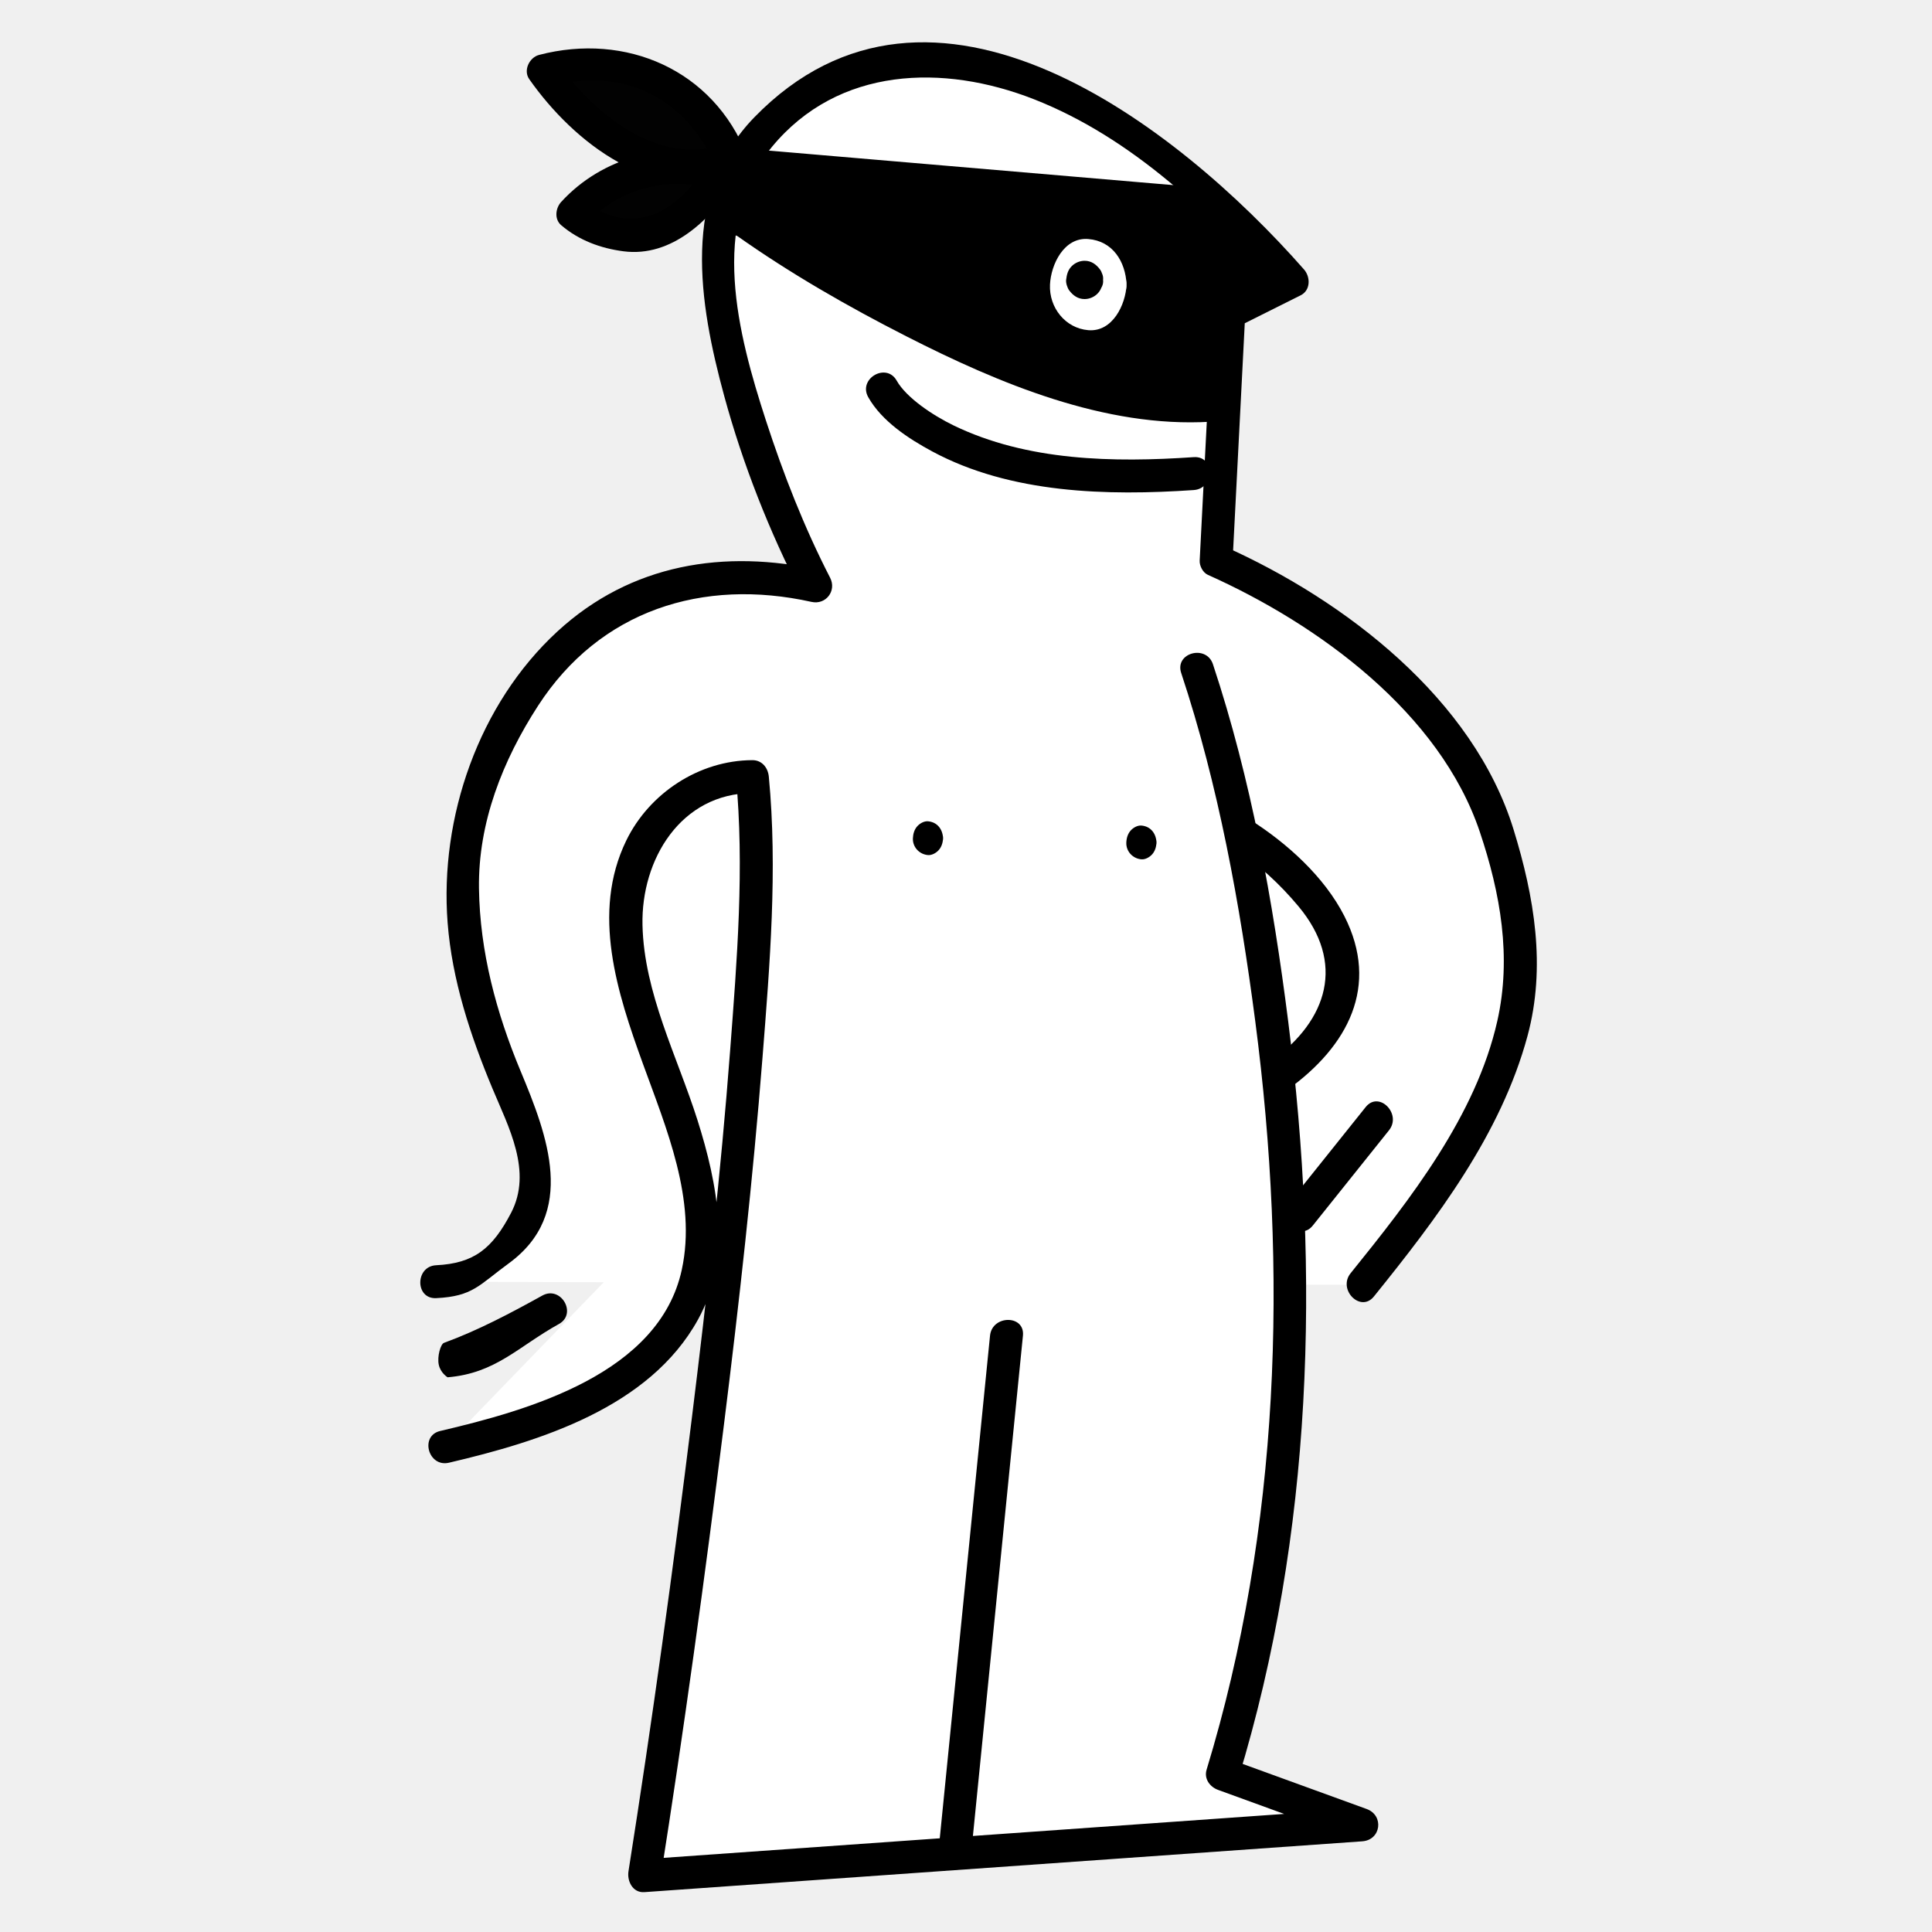
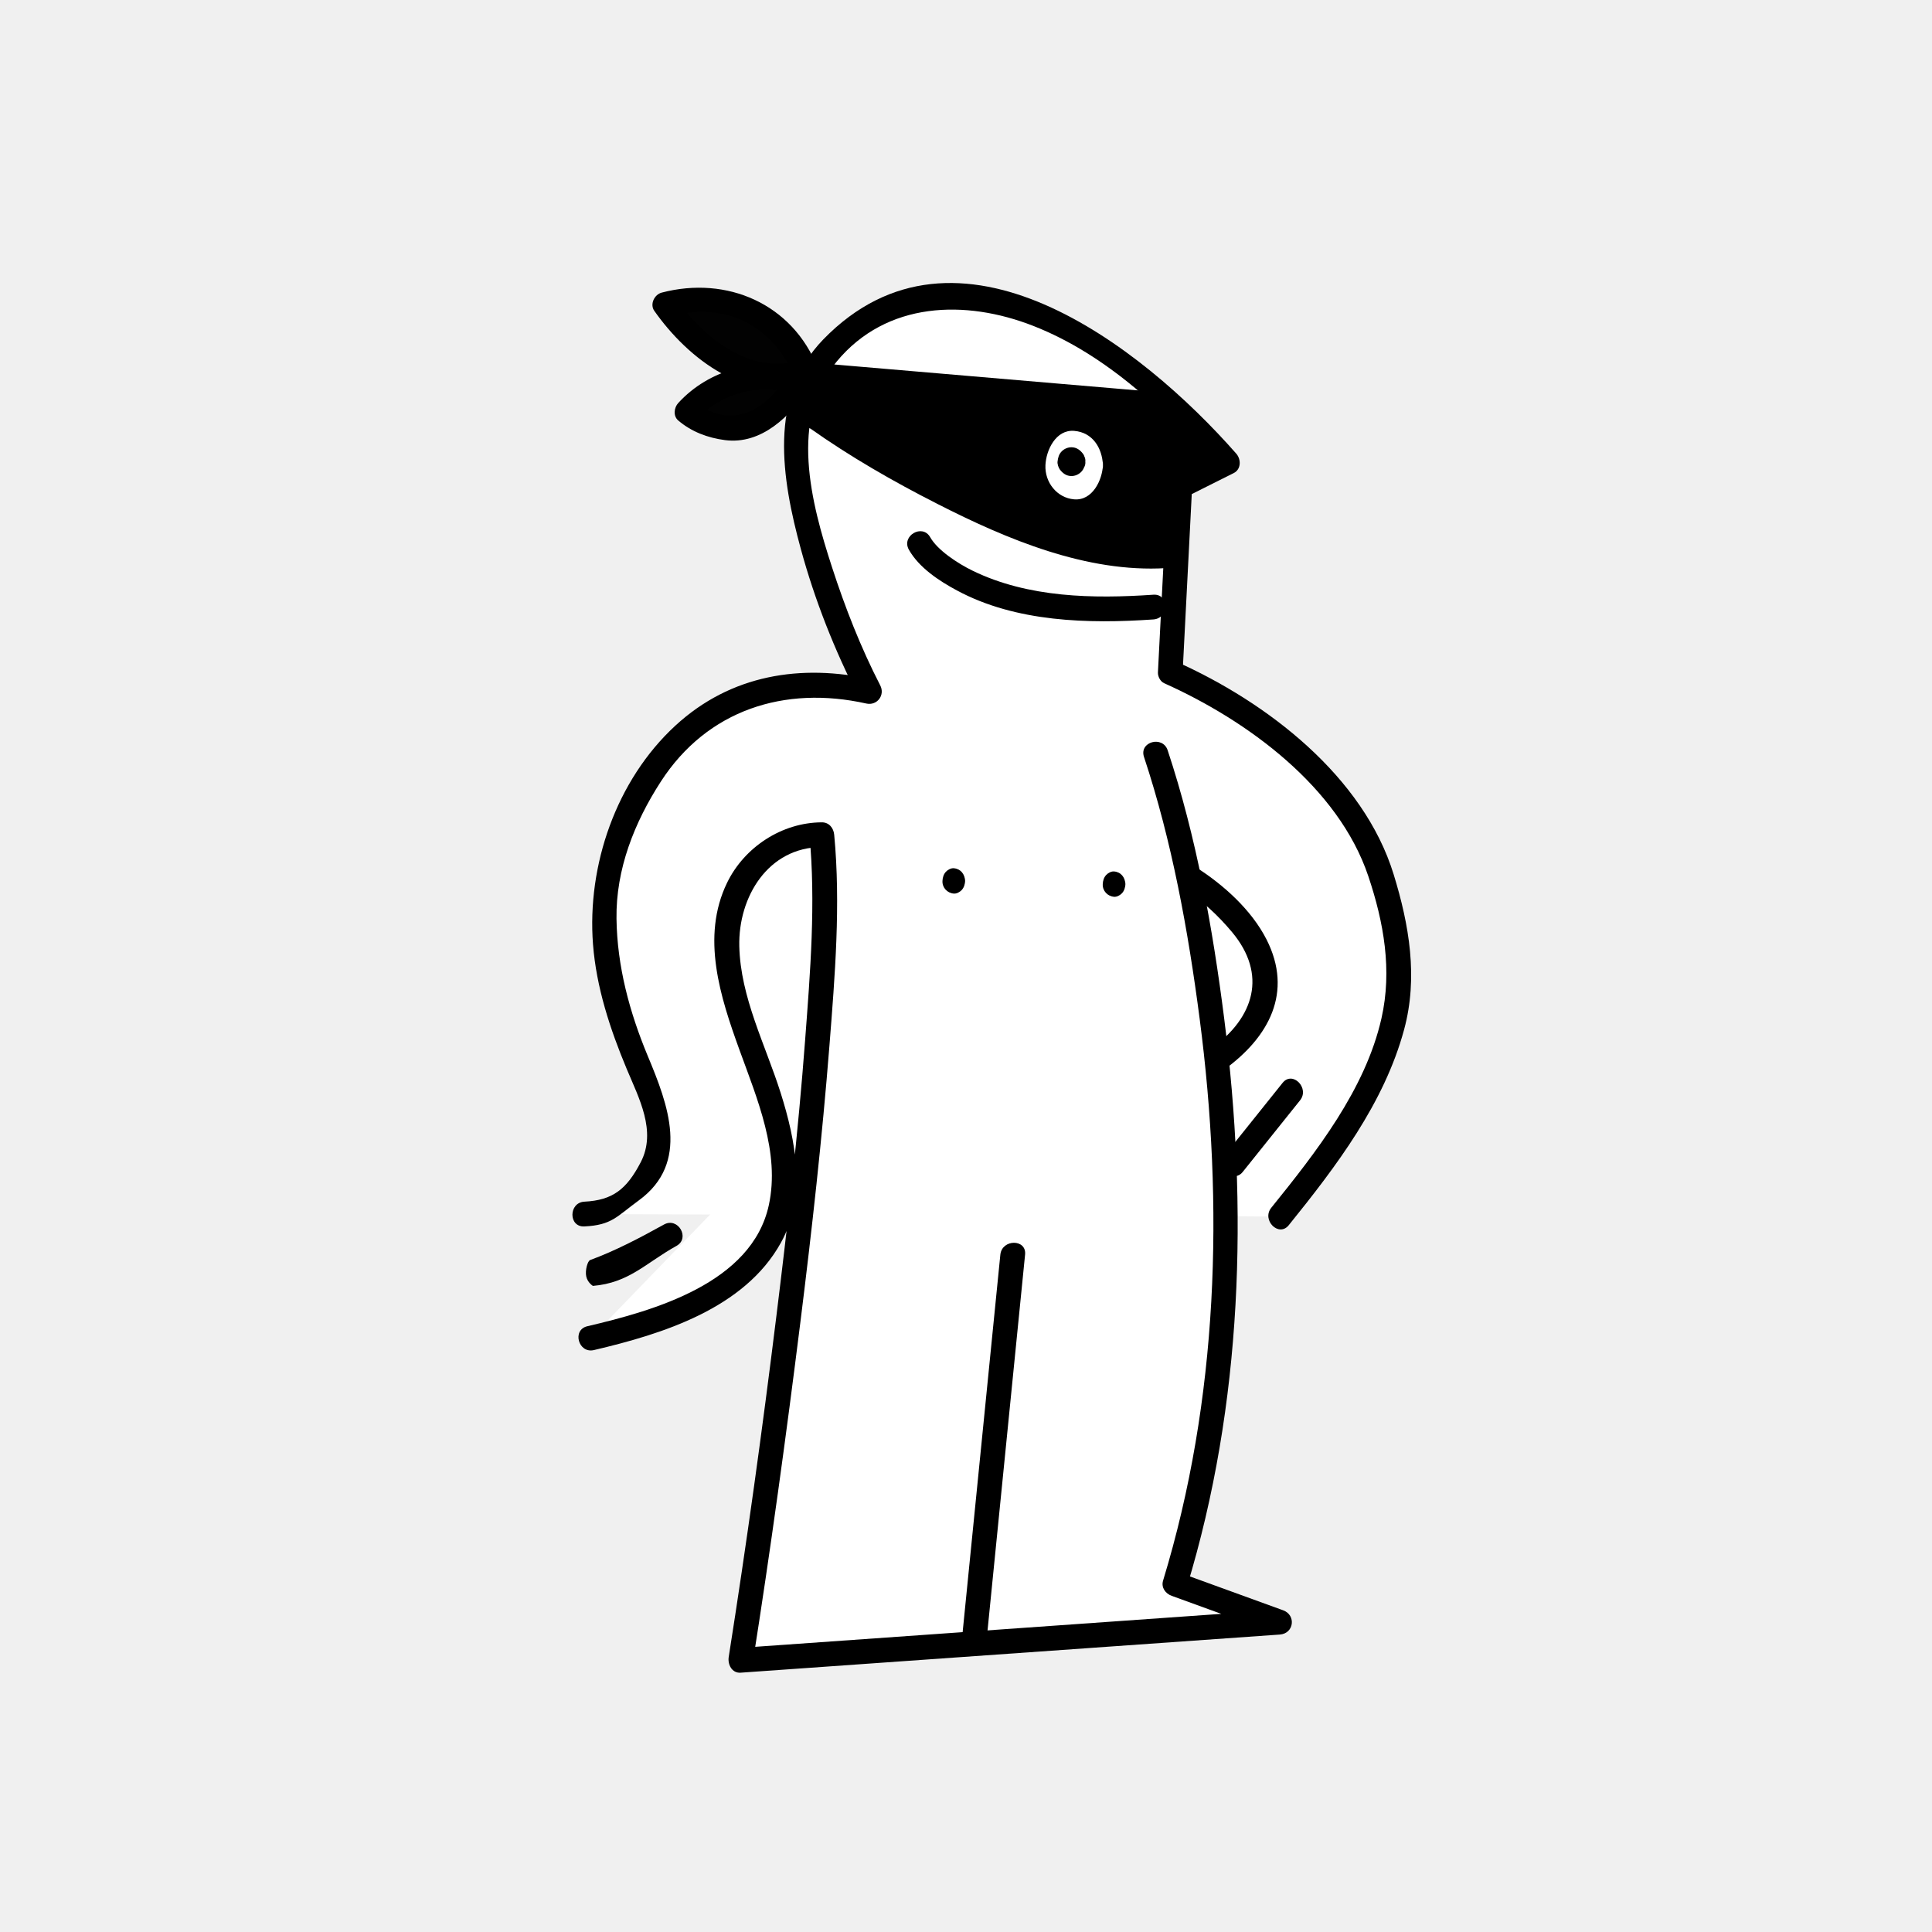
- <svg xmlns="http://www.w3.org/2000/svg" version="1.1" id="Lager_1" x="0px" y="0px" width="600px" height="600px" viewBox="-207.092 -152.81 600 600" enable-background="new -207.092 -152.81 600 600" xml:space="preserve">
+ <svg xmlns="http://www.w3.org/2000/svg" version="1.1" id="Lager_1" x="0px" y="0px" viewBox="0 0 50 50" enable-background="new 0 0 50 50" xml:space="preserve">
  <g>
    <g>
-       <path fill="#FFFFFF" d="M-71.634,245.228c0,0,48.77-2.566,25.687-53.863C-57.398,165.92-72.73,125.912-56.206,86.204    S-7.97,16.36,46.288,29.184c0,0-35.85-69.293-29.596-114.434c3.86-27.856,39.513-57.324,80.893-47.352    c25.022,6.031,57.216,21.704,96.676,67.083l-19.729,9.864l-3.946,76.947c0,0,70.384,31.239,86.812,82.866    c13.81,43.406,14.485,73.234-41.433,142.055" />
+       <path fill="#FFFFFF" d="M15.123,31.42c0,0,3.053-0.16,1.608-3.371c-0.717-1.593-1.677-4.097-0.642-6.583s3.019-4.372,6.416-3.569    c0,0-2.244-4.337-1.852-7.163c0.242-1.743,2.474-3.588,5.064-2.964c1.566,0.377,3.582,1.358,6.052,4.199l-1.234,0.618    l-0.247,4.817c0,0,4.406,1.955,5.434,5.187c0.865,2.717,0.907,4.584-2.594,8.892" />
      <g>
-         <path d="M-71.634,250.339c11.408-0.554,13.277-4.032,22.538-10.795c21.303-15.556,12.03-39.699,3.672-59.735     c-7.548-18.095-12.647-37.06-12.919-56.746c-0.284-20.447,7.393-39.763,18.347-56.689c19.206-29.677,51.175-39.771,84.929-32.261     c4.471,0.996,7.861-3.451,5.771-7.507c-8.047-15.63-14.516-32.163-19.942-48.862c-8.671-26.688-17.797-61.123,1.895-84.957     c20.635-24.973,53.305-25.768,81.318-14.79c30.516,11.96,55.419,35.909,76.675,60.099c0.346-2.676,0.689-5.352,1.034-8.027     c-6.577,3.287-13.154,6.577-19.729,9.864c-1.64,0.82-2.443,2.682-2.531,4.414c-1.315,25.65-2.631,51.297-3.946,76.947     c-0.084,1.625,1,3.729,2.531,4.414c34.431,15.393,72.061,42.913,84.463,79.811c6.416,19.087,9.928,38.879,5.432,58.78     c-6.642,29.399-27.064,55.394-45.55,78.303c-4.099,5.078,3.087,12.361,7.229,7.229c19.529-24.198,39.433-50.349,47.691-80.852     c5.839-21.569,2.124-43.275-4.326-64.212c-12.481-40.517-52.277-71.116-89.778-87.885c0.844,1.472,1.689,2.942,2.531,4.414     c1.315-25.65,2.631-51.297,3.946-76.947c-0.844,1.472-1.689,2.942-2.531,4.414c6.577-3.287,13.154-6.577,19.729-9.864     c3.114-1.558,3.077-5.704,1.034-8.027c-39.213-44.622-115.456-104.075-170.72-47.241C4.242-92.798,9.985-58.584,17.831-29.79     c5.753,21.117,14.017,42.083,24.045,61.559c1.924-2.502,3.848-5.005,5.771-7.507C17.887,17.641-11.141,22.254-34,43.308     c-24.478,22.544-36.6,57.799-34.081,90.447c1.376,17.822,7.072,35.052,13.91,51.447c5.009,12.005,12.506,25.785,5.802,38.648     c-5.804,11.138-11.539,15.701-23.266,16.272C-78.195,240.438-78.227,250.66-71.634,250.339L-71.634,250.339z" />
+         <path d="M15.123,31.74c0.714-0.035,0.831-0.252,1.411-0.675c1.333-0.974,0.753-2.485,0.229-3.739     c-0.472-1.133-0.792-2.32-0.808-3.551c-0.018-1.279,0.462-2.489,1.148-3.549c1.202-1.857,3.203-2.49,5.316-2.019     c0.279,0.063,0.493-0.216,0.361-0.47c-0.504-0.979-0.909-2.014-1.248-3.059c-0.543-1.67-1.114-3.826,0.119-5.318     c1.292-1.563,3.337-1.613,5.09-0.926c1.91,0.748,3.469,2.248,4.8,3.762c0.021-0.168,0.043-0.335,0.065-0.503     c-0.412,0.206-0.823,0.412-1.234,0.618c-0.103,0.051-0.153,0.168-0.158,0.276c-0.083,1.605-0.164,3.211-0.247,4.817     c-0.005,0.101,0.063,0.233,0.158,0.276c2.155,0.964,4.51,2.687,5.287,4.996c0.401,1.194,0.622,2.434,0.34,3.679     c-0.416,1.84-1.694,3.468-2.851,4.901c-0.257,0.318,0.193,0.773,0.452,0.452c1.222-1.515,2.469-3.152,2.985-5.062     c0.366-1.35,0.133-2.709-0.271-4.019c-0.781-2.536-3.272-4.451-5.619-5.501c0.053,0.093,0.105,0.184,0.158,0.276     c0.083-1.605,0.164-3.211,0.247-4.817c-0.053,0.093-0.105,0.184-0.158,0.276c0.412-0.206,0.823-0.412,1.234-0.618     c0.195-0.098,0.193-0.357,0.065-0.503c-2.455-2.793-7.227-6.515-10.686-2.957c-1.435,1.475-1.075,3.617-0.584,5.42     c0.36,1.322,0.877,2.634,1.505,3.853c0.12-0.157,0.241-0.313,0.361-0.47c-1.863-0.415-3.679-0.125-5.11,1.192     c-1.533,1.411-2.291,3.618-2.133,5.662c0.086,1.115,0.442,2.194,0.871,3.221c0.313,0.752,0.783,1.614,0.363,2.419     c-0.363,0.697-0.722,0.982-1.456,1.019C14.712,31.121,14.71,31.761,15.123,31.74L15.123,31.74z" />
      </g>
    </g>
    <g>
-       <path fill="#FFFFFF" d="M164.668,54.834c0,0,59.189,177.569,7.892,343.301l43.406,15.783L-6.982,429.701    c0,0,41.433-262.408,33.541-341.328c0,0-41.136-0.198-39.164,49.128c1.973,49.325,78.965,128.144-56.427,159.024" />
+       <path fill="#FFFFFF" d="M29.914,19.503c0,0,3.704,11.116,0.494,21.489l2.717,0.987L19.17,42.967c0,0,2.594-16.425,2.099-21.365    c0,0-2.575-0.013-2.451,3.075c0.124,3.088,4.942,8.022-3.533,9.954" />
      <g>
-         <path d="M159.739,56.194c11.565,34.85,18.251,71.838,23,108.141c10.124,77.403,7.738,157.427-15.109,232.44     c-0.861,2.825,1.01,5.356,3.57,6.287c14.469,5.26,28.937,10.523,43.406,15.783c0.454-3.347,0.906-6.694,1.36-10.04     c-74.316,5.26-148.632,10.523-222.948,15.783c1.644,2.157,3.285,4.314,4.929,6.471c7.409-46.963,13.882-94.092,19.768-141.268     c4.741-37.994,8.992-76.068,12.001-114.242c2.269-28.788,4.712-58.334,1.955-87.176c-0.264-2.764-2.124-5.121-5.111-5.111     c-16.544,0.061-32.004,10.255-39.155,24.953c-10.95,22.501-2.776,47.395,5.14,69.262c7.252,20.038,16.81,42.365,12.095,64.057     c-7.015,32.27-47.554,43.625-75.029,50.061c-6.418,1.503-3.694,11.359,2.717,9.856c28.332-6.638,62.28-17.149,77.354-44.463     c10.603-19.214,6.107-42.14-0.164-61.933C3.24,175.244-7.086,155.607-7.561,134.48c-0.46-20.402,11.938-40.916,34.12-40.997     c-1.703-1.703-3.408-3.408-5.111-5.111c2.691,28.134,0.346,56.893-1.785,84.982c-2.891,38.135-7.192,76.164-11.882,114.115     C1.966,334.518-4.523,381.511-11.911,428.34c-0.478,3.034,1.308,6.726,4.929,6.471c74.316-5.26,148.632-10.523,222.948-15.783     c5.861-0.415,6.826-8.051,1.36-10.04c-14.469-5.26-28.937-10.523-43.406-15.783c1.19,2.096,2.38,4.191,3.57,6.287     c23.147-76.003,25.413-156.744,15.472-235.159c-4.717-37.209-11.516-75.16-23.366-110.861     C167.53,47.251,157.658,49.919,159.739,56.194L159.739,56.194z" />
+         <path d="M29.606,19.588c0.724,2.182,1.143,4.496,1.44,6.77c0.634,4.845,0.485,9.854-0.946,14.549     c-0.054,0.177,0.063,0.336,0.223,0.393c0.906,0.33,1.811,0.659,2.717,0.987c0.029-0.209,0.056-0.419,0.085-0.628     c-4.652,0.33-9.304,0.659-13.955,0.987c0.103,0.135,0.206,0.269,0.308,0.405c0.464-2.94,0.868-5.89,1.237-8.842     c0.297-2.379,0.563-4.762,0.751-7.151c0.142-1.802,0.294-3.652,0.123-5.456c-0.016-0.173-0.133-0.321-0.32-0.32     c-1.035,0.004-2.004,0.642-2.451,1.561c-0.685,1.409-0.174,2.966,0.322,4.336c0.454,1.254,1.053,2.652,0.757,4.01     c-0.439,2.02-2.976,2.731-4.697,3.134c-0.402,0.094-0.232,0.711,0.17,0.617c1.773-0.416,3.899-1.074,4.842-2.783     c0.664-1.203,0.382-2.638-0.01-3.877c-0.393-1.241-1.039-2.469-1.069-3.792c-0.029-1.277,0.747-2.561,2.135-2.566     c-0.107-0.107-0.213-0.213-0.32-0.32c0.168,1.761,0.021,3.562-0.112,5.32c-0.18,2.387-0.45,4.767-0.744,7.143     c-0.363,2.945-0.771,5.886-1.233,8.819c-0.03,0.19,0.081,0.421,0.308,0.405c4.652-0.33,9.304-0.659,13.955-0.987     c0.367-0.026,0.427-0.504,0.085-0.628c-0.906-0.33-1.811-0.659-2.717-0.987c0.074,0.132,0.149,0.262,0.223,0.393     c1.449-4.757,1.59-9.811,0.969-14.72c-0.296-2.33-0.721-4.704-1.462-6.94C30.094,19.028,29.476,19.194,29.606,19.588     L29.606,19.588z" />
      </g>
    </g>
    <g>
-       <line fill="none" x1="105.479" y1="261.999" x2="89.694" y2="419.839" />
+       <line fill="none" x1="26.209" y1="32.47" x2="25.221" y2="42.35" />
      <g>
-         <path d="M100.368,261.999c-5.26,52.614-10.523,105.226-15.783,157.84c-0.656,6.559,9.572,6.495,10.222,0     c5.26-52.614,10.523-105.226,15.783-157.84C111.247,255.44,101.018,255.503,100.368,261.999L100.368,261.999z" />
+         <path d="M25.889,32.47c-0.33,3.293-0.659,6.587-0.987,9.88c-0.041,0.411,0.599,0.406,0.64,0c0.33-3.293,0.659-6.587,0.987-9.88     C26.571,32.059,25.931,32.063,25.889,32.47L25.889,32.47z" />
      </g>
    </g>
    <g>
-       <line fill="none" x1="215.966" y1="202.81" x2="192.291" y2="232.405" />
+       <line fill="none" x1="33.125" y1="28.765" x2="31.644" y2="30.618" />
      <g>
-         <path d="M217.04,190.989c-8.076,10.095-15.64,19.55-23.677,29.596c-4.075,5.093,3.11,12.375,7.229,7.229     c7.892-9.864,15.783-19.729,23.677-29.596C228.342,193.126,221.157,185.841,217.04,190.989L217.04,190.989z" />
+         <path d="M33.193,28.025c-0.505,0.632-0.979,1.224-1.483,1.852c-0.256,0.318,0.194,0.774,0.452,0.452     c0.494-0.618,0.987-1.234,1.483-1.852C33.9,28.159,33.451,27.703,33.193,28.025L33.193,28.025z" />
      </g>
    </g>
    <g>
      <g>
-         <path d="M175.9,110.546c7.667,4.843,14.485,11.195,20.277,18.134c14.575,17.464,9.198,35.267-8.44,48.012     c-5.289,3.821-0.194,12.696,5.16,8.826c18.568-13.418,28.565-32.016,17.531-53.79c-6.199-12.234-17.873-22.749-29.369-30.011     C175.467,98.189,170.344,107.037,175.9,110.546L175.9,110.546z" />
+         <path d="M30.618,22.99c0.48,0.303,0.907,0.701,1.269,1.135c0.912,1.093,0.575,2.208-0.529,3.005     c-0.331,0.239-0.013,0.795,0.323,0.553c1.162-0.84,1.788-2.004,1.098-3.367c-0.388-0.766-1.119-1.424-1.838-1.878     C30.59,22.217,30.269,22.771,30.618,22.99L30.618,22.99z" />
      </g>
    </g>
    <g>
      <g>
-         <path d="M62.554-29.448c4.222,7.475,12.592,12.925,19.903,16.852C106.812,0.488,136.778,1.212,163.644-0.62     c6.54-0.446,6.583-10.672,0-10.222c-24.908,1.699-51.739,1.255-74.665-9.883c-6.387-3.103-14.593-8.562-17.599-13.882     C68.139-40.347,59.307-35.195,62.554-29.448L62.554-29.448z" />
+         <path d="M23.522,14.227c0.264,0.467,0.788,0.81,1.246,1.055c1.525,0.82,3.4,0.865,5.082,0.749c0.41-0.028,0.412-0.668,0-0.64     c-1.559,0.107-3.238,0.079-4.674-0.619c-0.4-0.194-0.914-0.536-1.102-0.868C23.872,13.545,23.319,13.867,23.522,14.227     L23.522,14.227z" />
      </g>
    </g>
    <g>
-       <ellipse fill="#FFFFFF" cx="127.698" cy="-65.879" rx="0.626" ry="0.834" />
+       <ellipse fill="#FFFFFF" cx="27.6" cy="11.946" rx="0.039" ry="0.053" />
      <g>
-         <path d="M123.211-65.879c0.147-0.636,0.294-1.272,0.442-1.905c0.611-0.611,1.223-1.223,1.834-1.834     c0.284-0.119,0.568-0.237,0.85-0.354c0.906,0,1.811,0,2.717,0c0.284,0.119,0.568,0.237,0.85,0.354     c0.611,0.611,1.223,1.223,1.834,1.834c0.589,1.272,0.589,2.541,0,3.813c-0.611,0.611-1.223,1.223-1.834,1.834     c-0.284,0.119-0.568,0.237-0.85,0.354c-0.906,0-1.811,0-2.717,0c-0.284-0.119-0.568-0.237-0.85-0.354     c-0.611-0.611-1.223-1.223-1.834-1.834C123.507-64.609,123.36-65.243,123.211-65.879c0.172,1.413,0.45,2.568,1.497,3.615     c0.955,0.955,2.263,1.497,3.615,1.497c2.533,0,5.446-2.339,5.111-5.111c-0.139-1.157-0.223-2.278-0.955-3.253     c-1.194-1.591-2.715-2.693-4.782-2.693c-1.47,0-2.946,0.619-3.985,1.658c-1.218,1.218-1.554,2.643-1.754,4.287     c-0.114,0.94,0.393,2.504,0.955,3.253c1.194,1.591,2.715,2.693,4.782,2.693c1.47,0,2.946-0.619,3.985-1.658     c1.219-1.218,1.554-2.643,1.752-4.287c0.335-2.772-2.578-5.111-5.111-5.111c-1.349,0-2.66,0.544-3.615,1.497     C123.665-68.446,123.385-67.291,123.211-65.879z" />
+         <path d="M27.319,11.946c0.009-0.04,0.019-0.08,0.028-0.119c0.039-0.039,0.076-0.076,0.115-0.115     c0.018-0.008,0.035-0.015,0.053-0.023c0.056,0,0.113,0,0.17,0c0.018,0.008,0.035,0.015,0.053,0.023     c0.039,0.039,0.076,0.076,0.115,0.115c0.036,0.08,0.036,0.159,0,0.238c-0.039,0.039-0.076,0.076-0.115,0.115     c-0.018,0.008-0.035,0.015-0.053,0.023c-0.056,0-0.113,0-0.17,0c-0.018-0.008-0.035-0.015-0.053-0.023     c-0.039-0.039-0.076-0.076-0.115-0.115C27.338,12.026,27.329,11.986,27.319,11.946c0.011,0.089,0.028,0.16,0.094,0.227     c0.06,0.06,0.142,0.094,0.227,0.094c0.159,0,0.341-0.147,0.32-0.32c-0.009-0.073-0.014-0.143-0.06-0.203     c-0.075-0.099-0.17-0.169-0.3-0.169c-0.091,0-0.184,0.039-0.249,0.104c-0.076,0.076-0.098,0.165-0.11,0.268     c-0.008,0.059,0.025,0.157,0.06,0.204c0.075,0.099,0.17,0.169,0.3,0.169c0.091,0,0.184-0.039,0.249-0.104     c0.076-0.076,0.098-0.165,0.11-0.268c0.021-0.173-0.162-0.32-0.32-0.32c-0.084,0-0.167,0.034-0.227,0.094     C27.348,11.786,27.33,11.858,27.319,11.946z" />
      </g>
    </g>
    <g>
-       <ellipse fill="#020202" cx="81.103" cy="107.495" rx="1.679" ry="2.24" />
+       <ellipse fill="#020202" cx="24.684" cy="22.798" rx="0.105" ry="0.14" />
      <g>
-         <path d="M79.778,107.495c0.032-0.7-0.2,0.436,0.109-0.237c-0.179,0.295-0.162,0.278,0.05-0.049     c0.302-0.321,0.69-0.481,1.165-0.478c0.7-0.058,1.003,0.289,1.339,0.736c-0.162-0.29-0.165-0.276-0.008,0.04     c-0.081-0.34-0.082-0.344-0.006-0.011c-0.019,0.083-0.037,0.165-0.056,0.248c0.1-0.34,0.082-0.344-0.053-0.01     c0.18-0.295,0.162-0.278-0.05,0.049c-0.302,0.321-0.69,0.481-1.165,0.478c-0.7,0.058-1.003-0.288-1.339-0.736     c0.162,0.29,0.165,0.276,0.008-0.04C79.853,107.824,79.854,107.828,79.778,107.495c0.076,1.636,1.309,3.005,3.005,3.005     c1.581,0,3.081-1.368,3.005-3.005c-0.13-2.785-1.804-5.007-4.685-5.245c-1.185-0.099-2.453,0.618-3.241,1.445     c-0.982,1.034-1.38,2.407-1.445,3.8c-0.13,2.777,2.006,5.024,4.685,5.245c1.185,0.099,2.453-0.618,3.241-1.445     c0.983-1.034,1.38-2.407,1.445-3.8c0.076-1.637-1.424-3.005-3.005-3.005C81.088,104.489,79.854,105.859,79.778,107.495z" />
+         <path d="M24.601,22.798c0.003-0.044-0.013,0.028,0.006-0.015c-0.011,0.019-0.01,0.018,0.004-0.003     c0.019-0.02,0.043-0.03,0.073-0.03c0.044-0.004,0.063,0.018,0.084,0.046c-0.01-0.018-0.01-0.018,0,0.003     c-0.005-0.021-0.005-0.021,0-0.001c-0.001,0.005-0.003,0.01-0.004,0.015c0.006-0.021,0.005-0.021-0.004,0     c0.011-0.019,0.01-0.018-0.004,0.003c-0.019,0.02-0.043,0.03-0.073,0.03C24.64,22.85,24.621,22.828,24.6,22.8     C24.61,22.818,24.61,22.818,24.601,22.798C24.605,22.82,24.605,22.82,24.601,22.798c0.005,0.103,0.081,0.188,0.188,0.188     c0.099,0,0.193-0.085,0.188-0.188c-0.008-0.174-0.113-0.313-0.293-0.328c-0.074-0.006-0.154,0.039-0.203,0.09     c-0.061,0.065-0.086,0.15-0.09,0.238c-0.009,0.174,0.125,0.315,0.293,0.328c0.074,0.006,0.154-0.039,0.203-0.09     c0.061-0.065,0.086-0.15,0.09-0.238c0.005-0.103-0.089-0.188-0.188-0.188C24.683,22.61,24.605,22.697,24.601,22.798z" />
      </g>
    </g>
    <g>
-       <ellipse fill="#020202" cx="147.382" cy="108.817" rx="1.679" ry="2.24" />
+       <ellipse fill="#020202" cx="28.832" cy="22.881" rx="0.105" ry="0.14" />
      <g>
-         <path d="M146.058,108.817c0.032-0.7-0.2,0.436,0.109-0.237c-0.179,0.295-0.162,0.278,0.05-0.049     c0.302-0.321,0.69-0.481,1.165-0.478c0.7-0.058,1.003,0.288,1.339,0.736c-0.162-0.29-0.165-0.276-0.008,0.04     c-0.081-0.34-0.082-0.344-0.006-0.011c-0.019,0.083-0.037,0.165-0.057,0.248c0.1-0.34,0.082-0.344-0.053-0.01     c0.18-0.295,0.162-0.278-0.05,0.049c-0.302,0.321-0.69,0.481-1.165,0.478c-0.7,0.058-1.003-0.289-1.339-0.736     c0.162,0.29,0.165,0.276,0.008-0.04C146.132,109.147,146.133,109.15,146.058,108.817c0.076,1.636,1.309,3.005,3.005,3.005     c1.581,0,3.081-1.368,3.005-3.005c-0.13-2.785-1.804-5.007-4.685-5.245c-1.185-0.099-2.453,0.618-3.241,1.445     c-0.982,1.034-1.38,2.407-1.445,3.8c-0.13,2.777,2.006,5.024,4.685,5.245c1.185,0.099,2.453-0.618,3.241-1.445     c0.983-1.034,1.38-2.407,1.445-3.8c0.076-1.637-1.424-3.005-3.005-3.005C147.367,105.812,146.133,107.181,146.058,108.817z" />
+         <path d="M28.749,22.881c0.003-0.044-0.013,0.028,0.006-0.015c-0.011,0.019-0.01,0.018,0.004-0.003     c0.019-0.02,0.043-0.03,0.073-0.03c0.044-0.004,0.063,0.018,0.084,0.046c-0.01-0.018-0.01-0.018,0,0.003     c-0.005-0.021-0.005-0.021,0-0.001c-0.001,0.005-0.003,0.01-0.004,0.015c0.006-0.021,0.005-0.021-0.004,0     c0.011-0.019,0.01-0.018-0.004,0.003c-0.019,0.02-0.043,0.03-0.073,0.03c-0.044,0.004-0.063-0.018-0.084-0.046     C28.759,22.901,28.759,22.901,28.749,22.881C28.754,22.902,28.754,22.902,28.749,22.881c0.005,0.103,0.081,0.188,0.188,0.188     c0.099,0,0.193-0.085,0.188-0.188c-0.008-0.174-0.113-0.313-0.293-0.328c-0.074-0.006-0.154,0.039-0.203,0.09     c-0.061,0.065-0.086,0.15-0.09,0.238c-0.009,0.174,0.125,0.315,0.293,0.328c0.074,0.006,0.154-0.039,0.203-0.09     c0.061-0.065,0.086-0.15,0.09-0.238c0.005-0.103-0.089-0.188-0.188-0.188C28.832,22.693,28.754,22.78,28.749,22.881z" />
      </g>
    </g>
  </g>
  <g>
    <g>
-       <path d="M-68.092,274.922c15.014-1.255,21.882-9.519,34.579-16.556c5.765-3.195,0.611-12.025-5.16-8.826    c-9.877,5.473-19.921,10.797-30.542,14.689c-1.038,0.38-2.153,4.205-1.613,6.783S-68.092,274.922-68.092,274.922z" />
+       <path d="M15.344,33.279c0.94-0.079,1.37-0.595,2.164-1.036c0.361-0.201,0.039-0.753-0.323-0.553    c-0.618,0.342-1.247,0.675-1.912,0.92c-0.065,0.024-0.135,0.263-0.101,0.425C15.207,33.196,15.344,33.279,15.344,33.279z" />
    </g>
  </g>
  <g>
-     <path d="M24.212-84.101c0,0,86.599,61.485,144.619,57.155l4.33-29.444l19.052-8.66l-24.247-24.247L25.944-101.421L24.212-84.101z" />
+     <path d="M21.122,10.806c0,0,5.421,3.848,9.053,3.578l0.271-1.843l1.193-0.543l-1.518-1.518l-8.89-0.759L21.122,10.806z" />
    <g>
-       <path d="M21.634-79.687c16.683,11.807,34.598,22.076,52.79,31.341c28.647,14.589,61.616,28.475,94.409,26.512    c2.067-0.125,4.59-1.447,4.929-3.752c1.317-8.959,2.635-17.918,3.952-26.876c0.587-3.985,0.859-0.797-1.758,0.39    c1.938-0.881,3.876-1.762,5.814-2.643c4.34-1.973,8.683-3.946,13.023-5.921c3.05-1.386,3.185-5.878,1.034-8.027    c-5.416-5.416-10.832-10.832-16.245-16.245c-3.343-3.343-7.147-9.116-12.218-9.55c-13.913-1.188-27.825-2.376-41.738-3.563    c-33.226-2.836-66.455-5.673-99.681-8.509c-2.975-0.254-4.854,2.531-5.111,5.111c-0.577,5.774-1.155,11.547-1.732,17.321    c-0.656,6.559,9.572,6.495,10.222,0c0.577-5.774,1.155-11.547,1.732-17.321c-1.703,1.703-3.408,3.408-5.111,5.111    c31.965,2.729,63.928,5.457,95.893,8.186c14.593,1.245,29.187,2.492,43.782,3.737c3.846,0.329,0.947,0.916-1.161-1.192    c2.2,2.2,4.4,4.4,6.599,6.6c5.847,5.847,11.694,11.694,17.543,17.543c0.346-2.676,0.689-5.352,1.035-8.027    c-4.567,2.075-20.569,6.058-21.426,11.891c-1.435,9.756-2.868,19.51-4.304,29.266c1.644-1.251,3.285-2.502,4.929-3.752    c-32.726,1.959-65.286-12.712-93.697-27.398c-16.65-8.605-33.03-18.222-48.343-29.06C21.399-92.332,16.298-83.463,21.634-79.687z" />
+       <path d="M20.961,11.083c1.044,0.739,2.165,1.382,3.305,1.961c1.793,0.914,3.857,1.782,5.91,1.659    c0.129-0.008,0.287-0.09,0.308-0.234c0.083-0.561,0.165-1.122,0.247-1.682c0.036-0.249,0.054-0.05-0.11,0.024    c0.122-0.055,0.243-0.11,0.363-0.165c0.272-0.124,0.544-0.247,0.815-0.371c0.19-0.086,0.199-0.368,0.065-0.503    c-0.34-0.34-0.678-0.678-1.016-1.016c-0.209-0.209-0.447-0.57-0.764-0.598c-0.871-0.074-1.742-0.149-2.613-0.223    c-2.08-0.178-4.159-0.355-6.24-0.533c-0.187-0.016-0.303,0.158-0.32,0.32c-0.036,0.361-0.073,0.723-0.109,1.084    c-0.041,0.411,0.599,0.406,0.64,0c0.036-0.361,0.073-0.723,0.109-1.084c-0.107,0.107-0.213,0.213-0.32,0.32    c2.001,0.17,4.001,0.342,6.003,0.513c0.914,0.078,1.827,0.155,2.741,0.234c0.241,0.02,0.059,0.058-0.073-0.075    c0.138,0.138,0.276,0.276,0.414,0.414c0.366,0.366,0.732,0.732,1.098,1.098c0.021-0.168,0.043-0.335,0.065-0.503    c-0.286,0.13-1.287,0.38-1.341,0.744c-0.09,0.61-0.179,1.222-0.269,1.832c0.103-0.078,0.206-0.157,0.308-0.234    c-2.049,0.123-4.087-0.796-5.865-1.716c-1.043-0.539-2.068-1.14-3.026-1.82C20.947,10.291,20.627,10.846,20.961,11.083z" />
    </g>
  </g>
  <g>
    <g>
-       <ellipse fill="#FFFFFF" cx="130.886" cy="-64.425" rx="6.781" ry="9.043" />
+       <ellipse fill="#FFFFFF" cx="27.799" cy="12.037" rx="0.425" ry="0.566" />
      <g>
-         <path fill="#FFFFFF" d="M132.556-64.425c-0.057,1.212-0.662,3.848-1.67,3.931c-0.987,0.082-1.619-2.852-1.67-3.931     c-0.057-1.218,0.738-3.854,1.67-3.931C131.873-68.438,132.507-65.504,132.556-64.425c0.307,6.563,10.529,6.593,10.222,0     c-0.333-7.172-4.287-13.524-11.893-14.154c-7.571-0.628-11.604,7.949-11.893,14.154c-0.333,7.152,4.78,13.565,11.893,14.154     c7.571,0.628,11.604-7.949,11.893-14.154C143.087-71.018,132.863-70.988,132.556-64.425z" />
+         <path fill="#FFFFFF" d="M27.904,12.037c-0.004,0.076-0.041,0.241-0.104,0.246c-0.061,0.005-0.101-0.178-0.104-0.246     c-0.004-0.076,0.046-0.242,0.104-0.246C27.862,11.787,27.901,11.97,27.904,12.037c0.019,0.411,0.659,0.412,0.64,0     c-0.021-0.449-0.268-0.847-0.744-0.886c-0.474-0.039-0.727,0.498-0.744,0.886c-0.021,0.447,0.3,0.85,0.744,0.886     c0.474,0.039,0.727-0.498,0.744-0.886C28.564,11.625,27.923,11.626,27.904,12.037z" />
      </g>
    </g>
    <g>
-       <ellipse fill="#FFFFFF" cx="129.743" cy="-65.879" rx="0.626" ry="0.834" />
+       <ellipse fill="#FFFFFF" cx="27.728" cy="11.946" rx="0.039" ry="0.053" />
      <g>
-         <path d="M125.255-65.879c0.147-0.636,0.294-1.272,0.442-1.905c0.611-0.611,1.223-1.223,1.834-1.834     c0.284-0.119,0.568-0.237,0.85-0.354c0.906,0,1.811,0,2.717,0c0.284,0.119,0.568,0.237,0.85,0.354     c0.611,0.611,1.223,1.223,1.834,1.834c0.589,1.272,0.589,2.541,0,3.813c-0.611,0.611-1.223,1.223-1.834,1.834     c-0.284,0.119-0.568,0.237-0.85,0.354c-0.906,0-1.811,0-2.717,0c-0.284-0.119-0.568-0.237-0.85-0.354     c-0.611-0.611-1.223-1.223-1.834-1.834C125.552-64.609,125.404-65.243,125.255-65.879c0.172,1.413,0.45,2.568,1.497,3.615     c0.955,0.955,2.263,1.497,3.615,1.497c2.533,0,5.446-2.339,5.111-5.111c-0.139-1.157-0.223-2.278-0.955-3.253     c-1.194-1.591-2.715-2.693-4.782-2.693c-1.47,0-2.946,0.619-3.985,1.658c-1.218,1.218-1.554,2.643-1.754,4.287     c-0.114,0.94,0.393,2.504,0.955,3.253c1.194,1.591,2.715,2.693,4.782,2.693c1.47,0,2.946-0.619,3.985-1.658     c1.218-1.218,1.554-2.643,1.752-4.287c0.335-2.772-2.578-5.111-5.111-5.111c-1.349,0-2.66,0.544-3.615,1.497     C125.709-68.446,125.429-67.291,125.255-65.879z" />
+         <path d="M27.447,11.946c0.009-0.04,0.019-0.08,0.028-0.119c0.039-0.039,0.076-0.076,0.115-0.115     c0.018-0.008,0.035-0.015,0.053-0.023c0.056,0,0.113,0,0.17,0c0.018,0.008,0.035,0.015,0.053,0.023     c0.039,0.039,0.076,0.076,0.115,0.115c0.036,0.08,0.036,0.159,0,0.238c-0.039,0.039-0.076,0.076-0.115,0.115     c-0.018,0.008-0.035,0.015-0.053,0.023c-0.056,0-0.113,0-0.17,0c-0.018-0.008-0.035-0.015-0.053-0.023     c-0.039-0.039-0.076-0.076-0.115-0.115C27.466,12.026,27.457,11.986,27.447,11.946c0.011,0.089,0.028,0.16,0.094,0.227     c0.06,0.06,0.142,0.094,0.227,0.094c0.159,0,0.341-0.147,0.32-0.32c-0.009-0.073-0.014-0.143-0.06-0.203     c-0.075-0.099-0.17-0.169-0.3-0.169c-0.091,0-0.184,0.039-0.249,0.104c-0.076,0.076-0.098,0.165-0.11,0.268     c-0.008,0.059,0.025,0.157,0.06,0.204c0.075,0.099,0.17,0.169,0.3,0.169c0.091,0,0.184-0.039,0.249-0.104     c0.076-0.076,0.098-0.165,0.11-0.268c0.021-0.173-0.162-0.32-0.32-0.32c-0.084,0-0.167,0.034-0.227,0.094     C27.476,11.786,27.458,11.858,27.447,11.946z" />
      </g>
    </g>
  </g>
  <g>
-     <path fill="#020202" d="M19.937-103.225c0,0-15.333-39.865-58.265-27.598C-38.328-130.825-10.728-90.96,19.937-103.225z" />
+     <path fill="#020202" d="M20.855,9.609c0,0-0.96-2.495-3.647-1.728C17.207,7.881,18.936,10.377,20.855,9.609z" />
    <g>
-       <path d="M24.864-104.584c-10.457-26.537-37.567-38.231-64.552-31.168c-3.005,0.787-4.96,4.79-3.054,7.507    c13.968,19.915,38.661,38.978,64.036,29.947c6.164-2.194,3.508-12.073-2.717-9.856c-20.753,7.385-41.069-8.961-52.491-25.249    c-1.018,2.502-2.036,5.005-3.054,7.509c14.929-3.907,29.283-2.163,40.891,8.476c3.324,3.046,6.029,6.665,8.384,10.488    c0.728,1.182,3.153,6.213,2.701,5.066C17.398-95.807,27.287-98.445,24.864-104.584z" />
+       <path d="M21.164,9.524c-0.654-1.662-2.351-2.394-4.04-1.951c-0.188,0.049-0.311,0.3-0.192,0.47c0.875,1.247,2.42,2.44,4.009,1.875    c0.386-0.138,0.219-0.756-0.17-0.617c-1.3,0.462-2.57-0.561-3.286-1.58c-0.064,0.157-0.128,0.313-0.192,0.47    c0.935-0.244,1.833-0.135,2.56,0.53c0.208,0.19,0.377,0.417,0.525,0.657c0.045,0.074,0.198,0.388,0.169,0.317    C20.696,10.072,21.315,9.908,21.164,9.524z" />
    </g>
  </g>
  <g>
-     <path fill="#020202" d="M16.801-98.753c0,0-27.598-9.2-45.998,12.267C-29.197-86.487-4.666-65.022,16.801-98.753z" />
+     <path fill="#020202" d="M20.659,9.888c0,0-1.728-0.576-2.88,0.768C17.779,10.656,19.315,12,20.659,9.888z" />
    <g>
-       <path d="M18.158-103.683c-18.081-5.816-38.264-0.298-50.97,13.581c-1.766,1.928-2.186,5.361,0,7.229    c5.489,4.69,12.236,7.178,19.326,8.102c15.127,1.969,27.044-9.969,34.701-21.401c3.68-5.495-5.179-10.607-8.826-5.16    C6.08-91.911-2.838-82.976-15.093-85.28c-3.555-0.669-8.887-3.451-10.488-4.819c0,2.408,0,4.819,0,7.229    c10.388-11.345,26.269-15.697,41.026-10.952C21.734-91.8,24.406-101.671,18.158-103.683z" />
+       <path d="M20.744,9.58c-1.132-0.363-2.395-0.019-3.191,0.85c-0.11,0.12-0.137,0.336,0,0.452c0.343,0.293,0.766,0.45,1.209,0.508    c0.947,0.123,1.693-0.624,2.172-1.34c0.231-0.343-0.325-0.664-0.553-0.323c-0.395,0.59-0.954,1.149-1.721,1.005    c-0.223-0.041-0.556-0.216-0.657-0.302c0,0.15,0,0.302,0,0.452c0.65-0.711,1.644-0.982,2.568-0.685    C20.967,10.324,21.135,9.707,20.744,9.58z" />
    </g>
  </g>
</svg>
